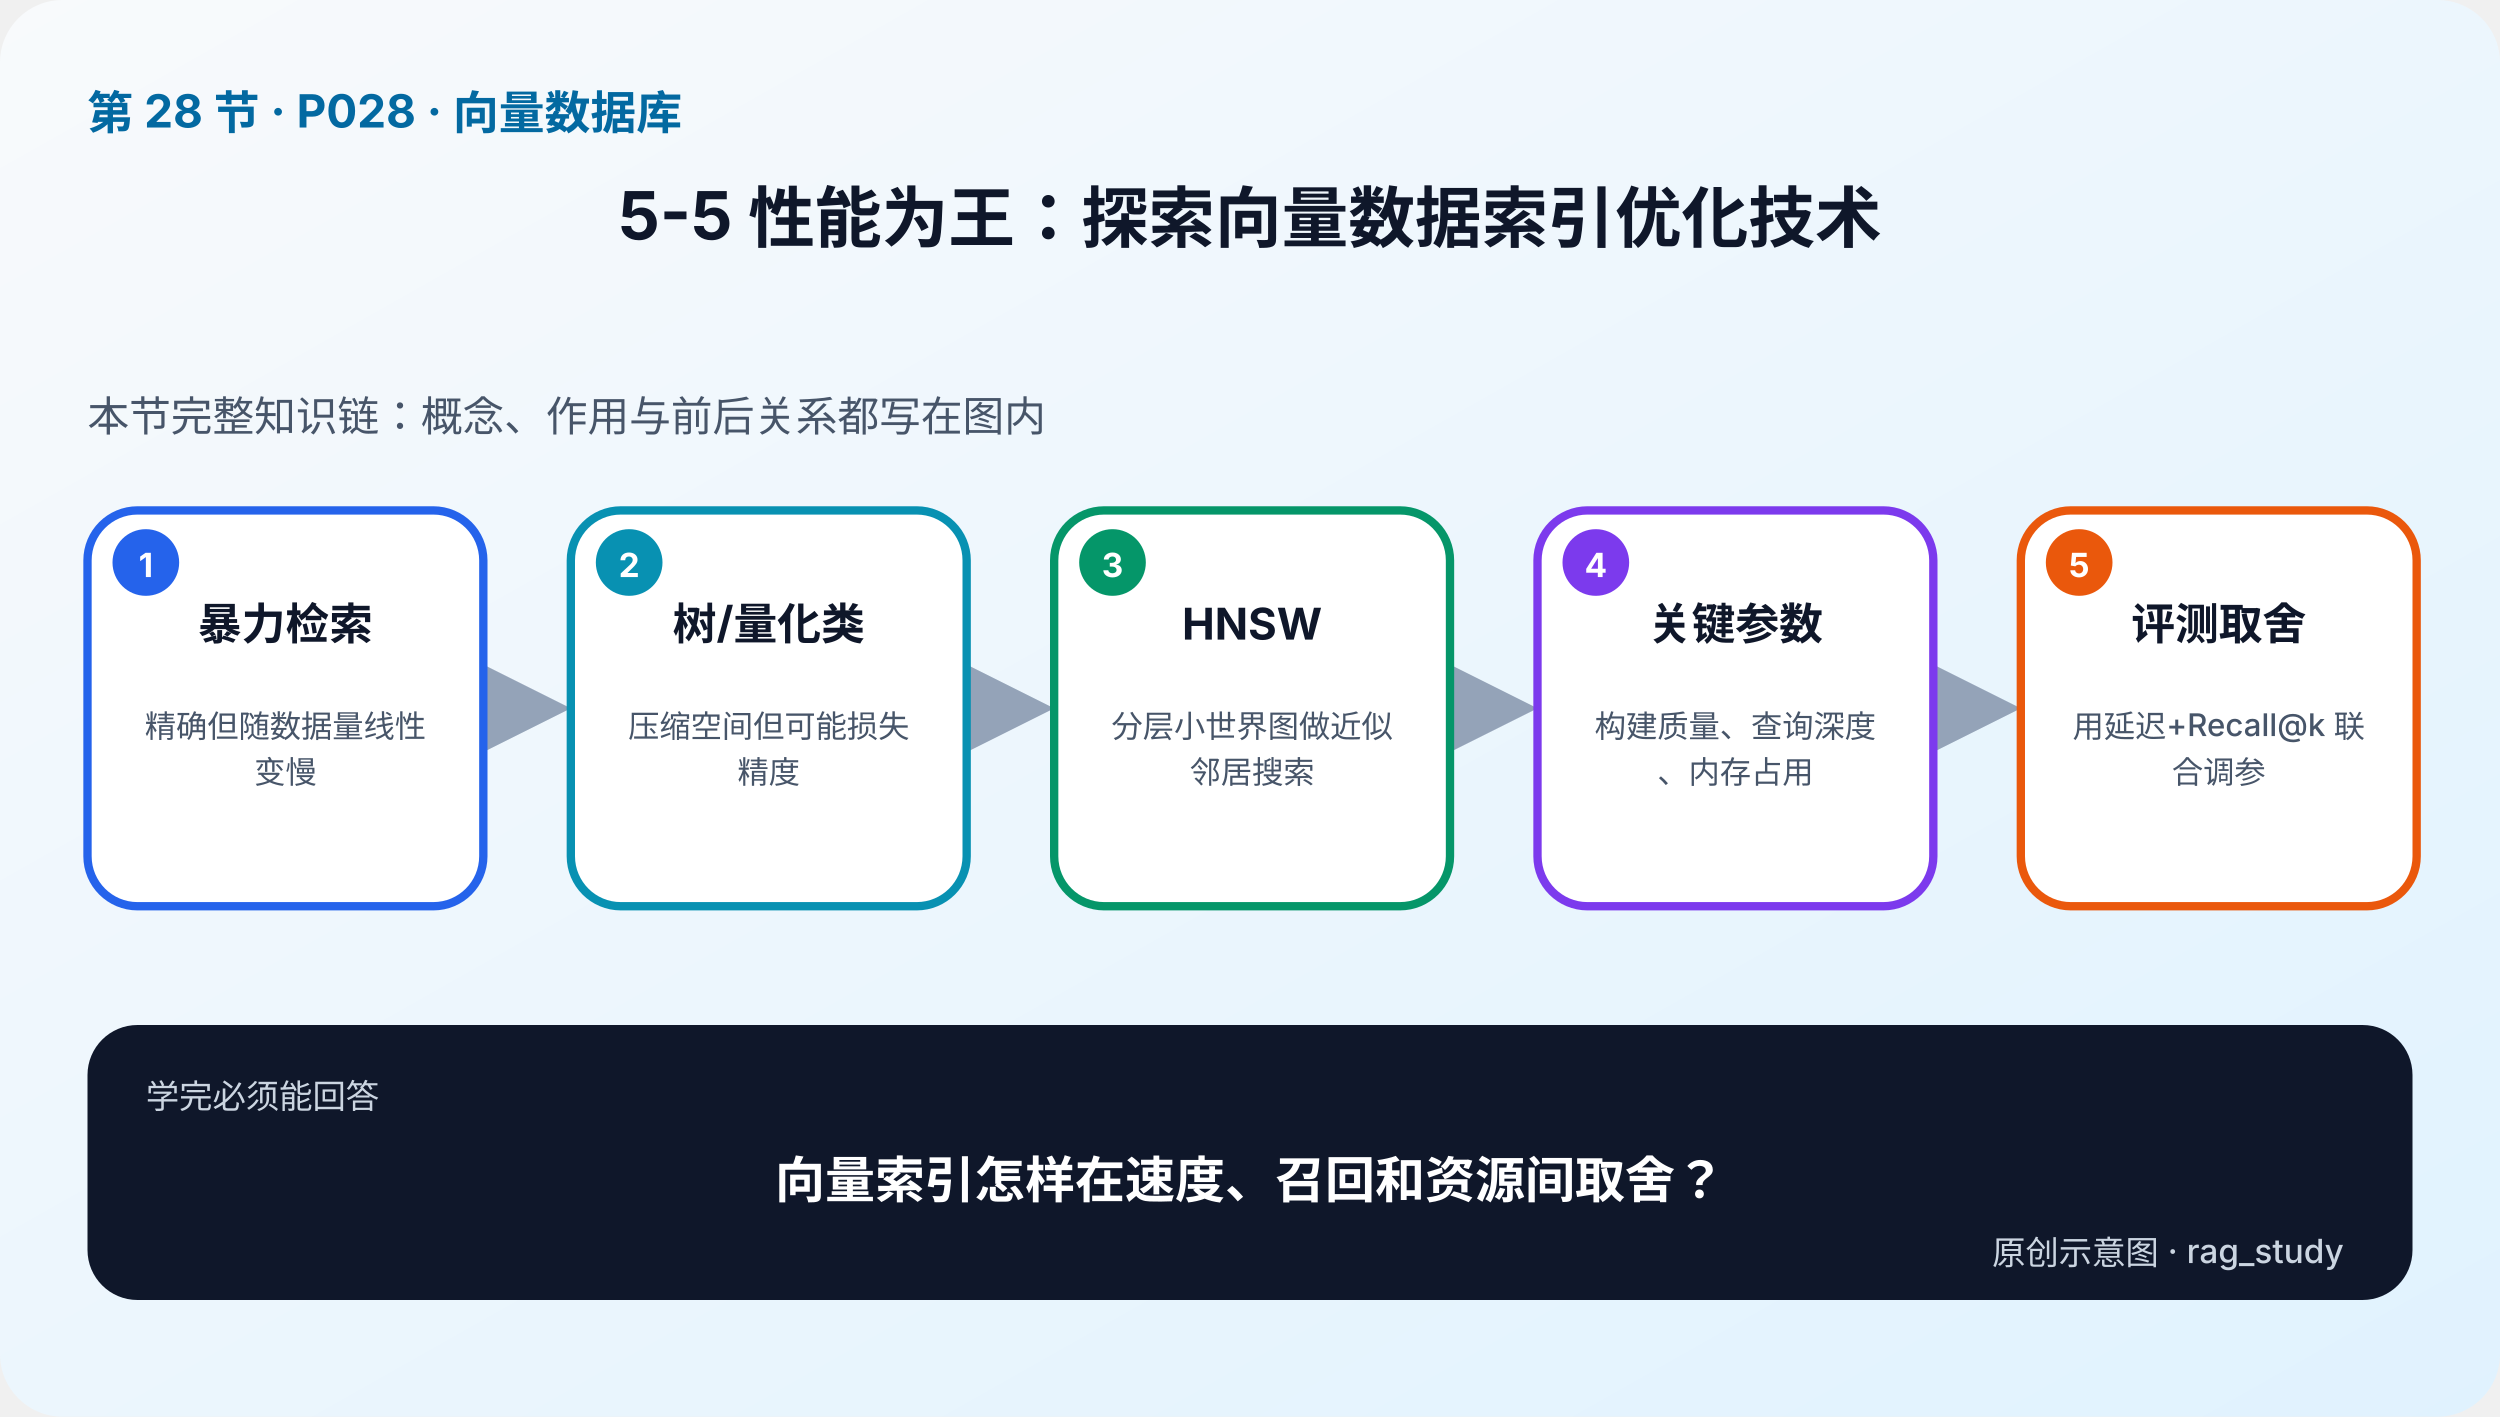
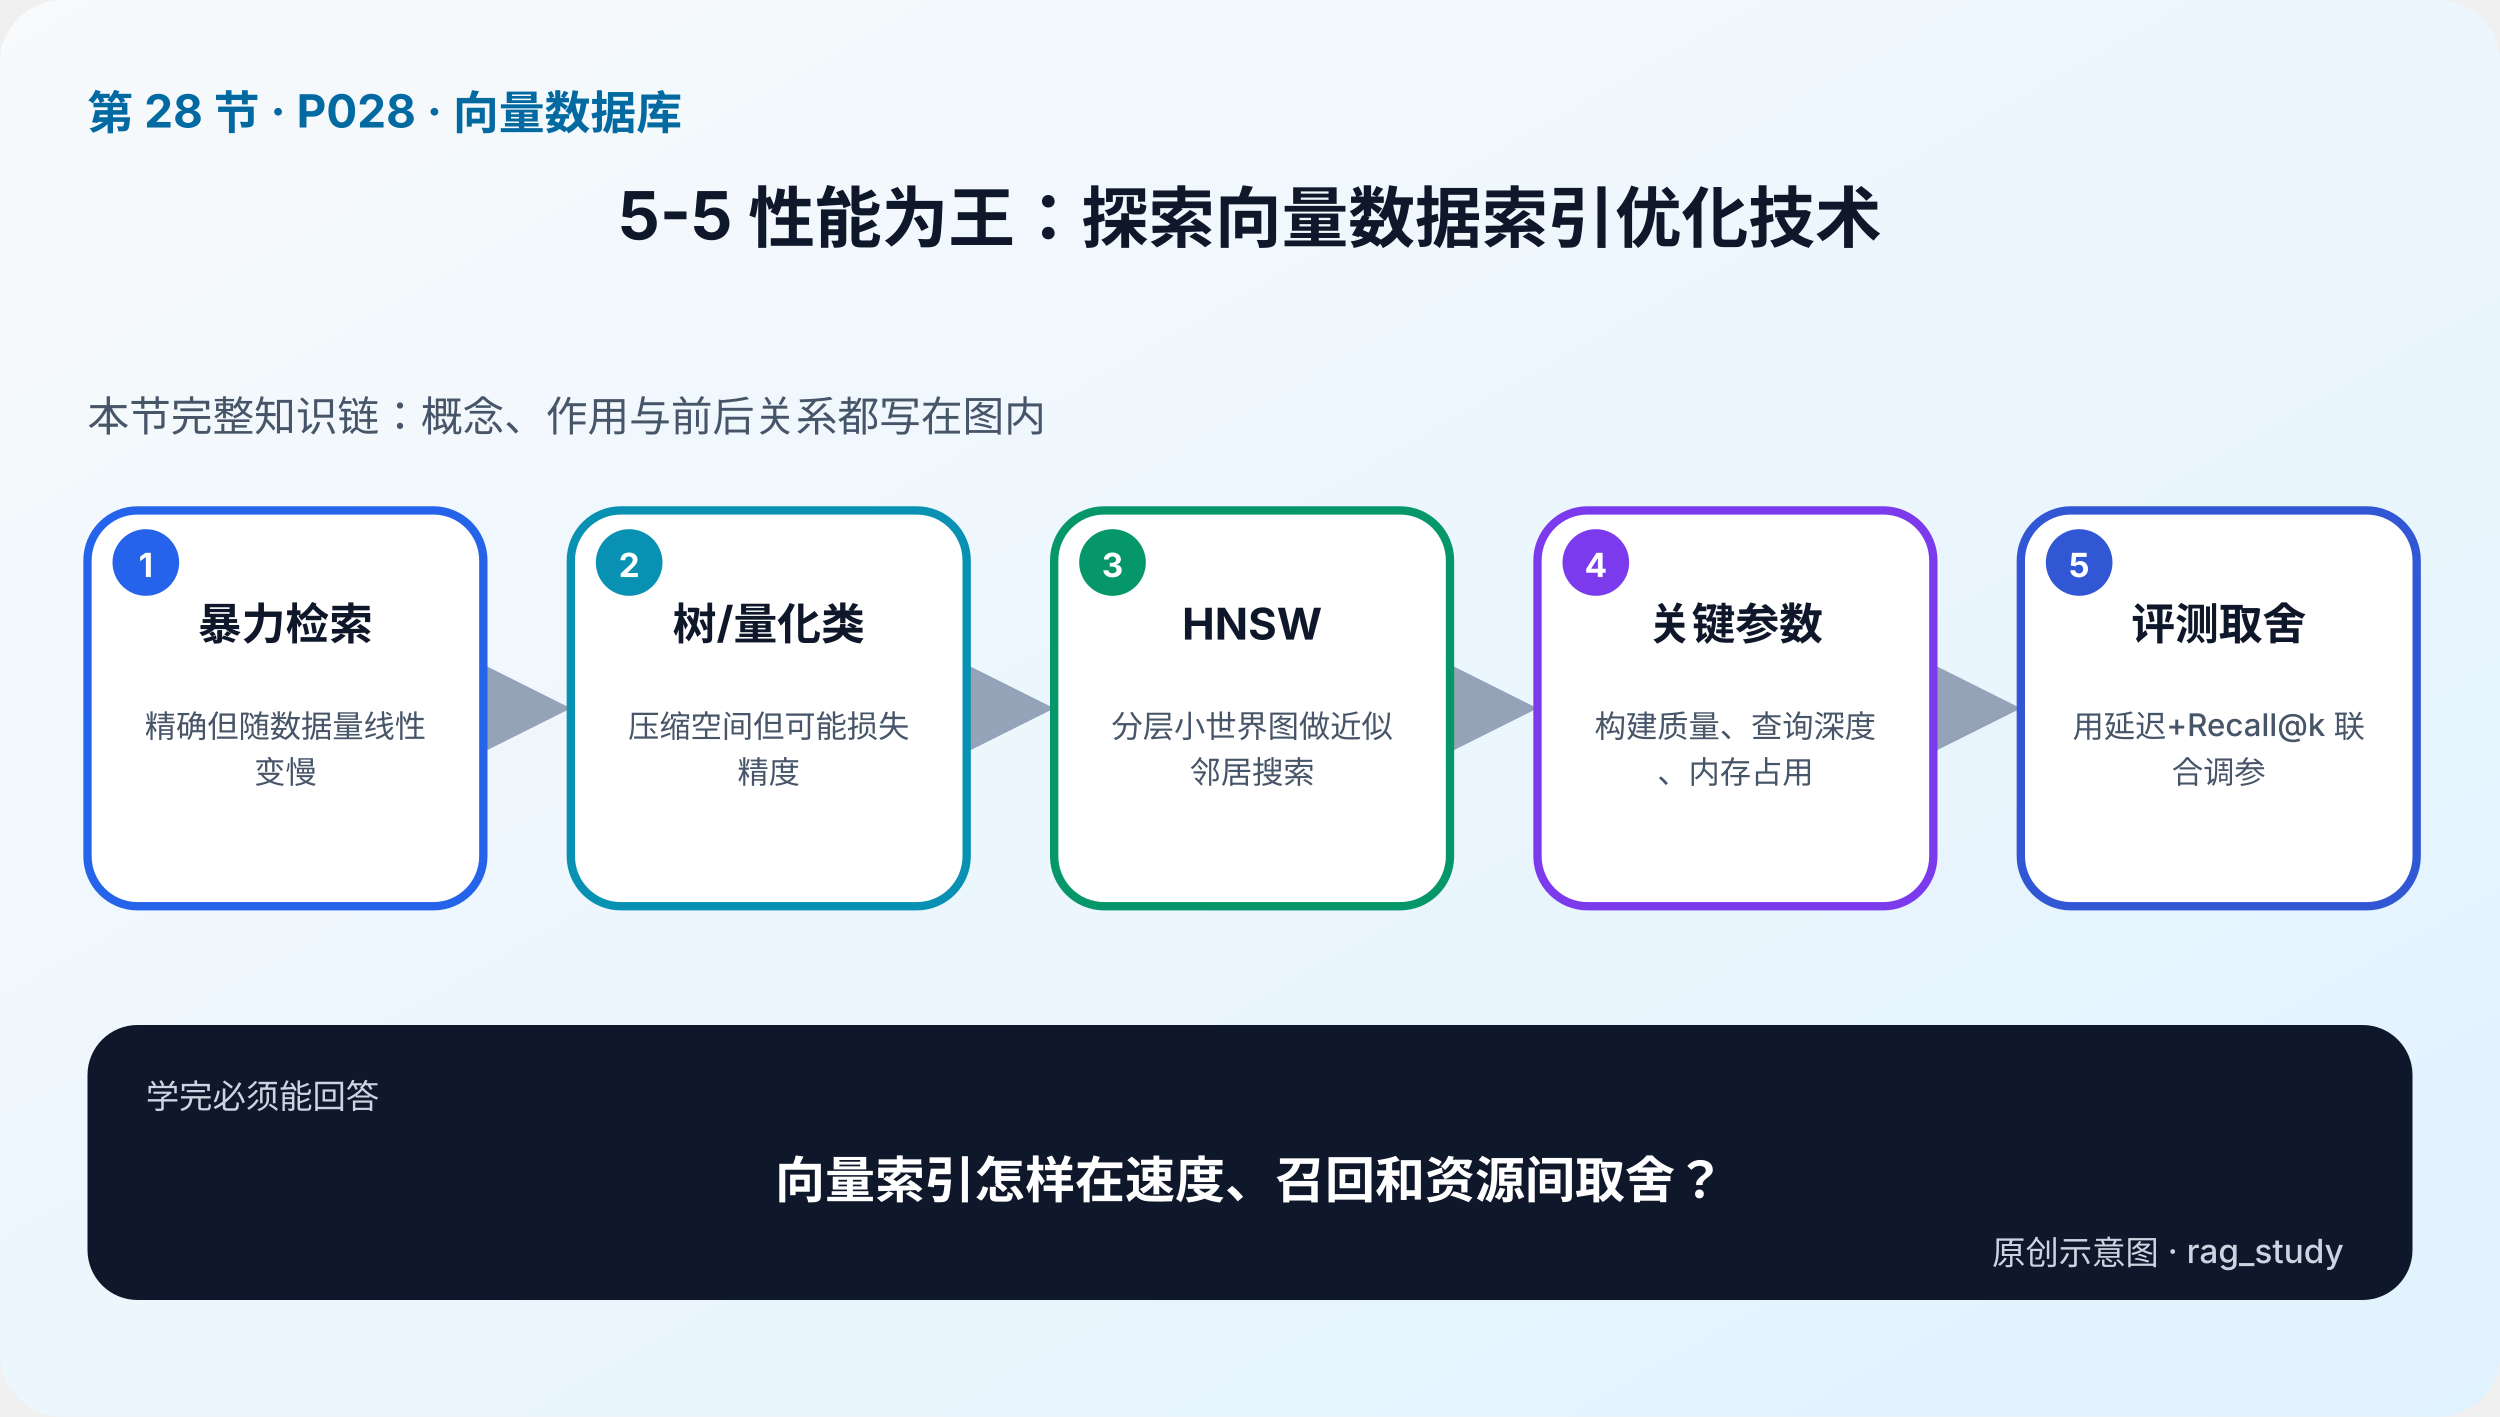
<svg xmlns="http://www.w3.org/2000/svg" role="img" width="1200" height="680" viewBox="0 0 1200 680">
  <defs>
    <linearGradient id="bg" x1="0" x2="1" y1="0" y2="1">
      <stop offset="0" stop-color="#f8fafc" />
      <stop offset="1" stop-color="#e0f2fe" />
    </linearGradient>
    <marker id="arrow" markerWidth="12" markerHeight="12" refX="10" refY="6" orient="auto">
      <path d="M0,0 L12,6 L0,12 z" fill="#94a3b8" />
    </marker>
    <style>
      .chapter { font: 700 22px -apple-system,BlinkMacSystemFont,"Segoe UI","PingFang SC",sans-serif; fill:#0369a1; }
      .title { font: 700 32px -apple-system,BlinkMacSystemFont,"Segoe UI","PingFang SC",sans-serif; fill:#0f172a; }
      .number { font: 700 16px -apple-system,BlinkMacSystemFont,"Segoe UI","PingFang SC",sans-serif; fill:white; }
      .node { font: 700 21px -apple-system,BlinkMacSystemFont,"Segoe UI","PingFang SC",sans-serif; fill:#0f172a; }
      .detail { font: 500 15px -apple-system,BlinkMacSystemFont,"Segoe UI","PingFang SC",sans-serif; fill:#475569; }
      .hint { font: 500 20px -apple-system,BlinkMacSystemFont,"Segoe UI","PingFang SC",sans-serif; fill:#475569; }
      .question { font: 700 24px -apple-system,BlinkMacSystemFont,"Segoe UI","PingFang SC",sans-serif; fill:white; }
      .brand { font: 500 16px -apple-system,BlinkMacSystemFont,"Segoe UI","PingFang SC",sans-serif; fill:#cbd5e1; }
    </style>
  </defs>
  <rect width="1200" height="680" rx="30" fill="url(#bg)" />
  <text x="42" y="62" class="chapter">第 28 节 · P028 · 向量数据库</text>
  <text x="600" y="115" text-anchor="middle" class="title">5-5 性能为王：探索向量数据索引优化技术</text>
  <text x="42" y="207" class="hint">本节完整知识链：概念、作用与前后关系都写在图内</text>
  <path d="M 236 340 L 266 340" stroke="#94a3b8" stroke-width="4" marker-end="url(#arrow)" />
  <path d="M 468 340 L 498 340" stroke="#94a3b8" stroke-width="4" marker-end="url(#arrow)" />
  <path d="M 700 340 L 730 340" stroke="#94a3b8" stroke-width="4" marker-end="url(#arrow)" />
  <path d="M 932 340 L 962 340" stroke="#94a3b8" stroke-width="4" marker-end="url(#arrow)" />
  <rect x="42" y="245" width="190" height="190" rx="24" fill="white" stroke="#2563eb" stroke-width="4" />
  <circle cx="70" cy="270" r="16" fill="#2563eb" />
  <text x="70" y="277" text-anchor="middle" class="number">1</text>
  <text x="137" y="307" text-anchor="middle" class="node">暴力检索</text>
  <text x="137" y="354" text-anchor="middle" class="detail">精确但随数据量线性</text>
  <text x="137" y="376" text-anchor="middle" class="detail">变慢</text>
  <rect x="274" y="245" width="190" height="190" rx="24" fill="white" stroke="#0891b2" stroke-width="4" />
  <circle cx="302" cy="270" r="16" fill="#0891b2" />
  <text x="302" y="277" text-anchor="middle" class="number">2</text>
  <text x="369" y="307" text-anchor="middle" class="node">树/量化类</text>
  <text x="369" y="354" text-anchor="middle" class="detail">压缩空间但可能损失</text>
  <text x="369" y="376" text-anchor="middle" class="detail">精度</text>
  <rect x="506" y="245" width="190" height="190" rx="24" fill="white" stroke="#059669" stroke-width="4" />
  <circle cx="534" cy="270" r="16" fill="#059669" />
  <text x="534" y="277" text-anchor="middle" class="number">3</text>
  <text x="601" y="307" text-anchor="middle" class="node">HNSW</text>
  <text x="601" y="354" text-anchor="middle" class="detail">分层小世界图做近似</text>
  <text x="601" y="376" text-anchor="middle" class="detail">邻居搜索</text>
  <rect x="738" y="245" width="190" height="190" rx="24" fill="white" stroke="#7c3aed" stroke-width="4" />
  <circle cx="766" cy="270" r="16" fill="#7c3aed" />
  <text x="766" y="277" text-anchor="middle" class="number">4</text>
  <text x="833" y="307" text-anchor="middle" class="node">关键参数</text>
  <text x="833" y="354" text-anchor="middle" class="detail">构建质量、查询深度</text>
  <text x="833" y="376" text-anchor="middle" class="detail">、内存占用</text>
-   <rect x="970" y="245" width="190" height="190" rx="24" fill="white" stroke="#ea580c" stroke-width="4" />
-   <circle cx="998" cy="270" r="16" fill="#ea580c" />
+   <rect x="970" y="245" width="190" height="190" rx="24" fill="white" stroke="#3157d5" stroke-width="4" />
+   <circle cx="998" cy="270" r="16" fill="#3157d5" />
  <text x="998" y="277" text-anchor="middle" class="number">5</text>
  <text x="1065" y="307" text-anchor="middle" class="node">评测取舍</text>
  <text x="1065" y="354" text-anchor="middle" class="detail">用延迟+Recall@k 联</text>
  <text x="1065" y="376" text-anchor="middle" class="detail">合调参</text>
  <rect x="42" y="492" width="1116" height="132" rx="24" fill="#0f172a" />
  <text x="70" y="532" class="brand">学完必须能回答</text>
  <text x="600" y="575" text-anchor="middle" class="question">向量索引怎样在速度、召回和资源间取舍？</text>
  <text x="1125" y="607" text-anchor="end" class="brand">原创示意图 · rag_study</text>
</svg>
